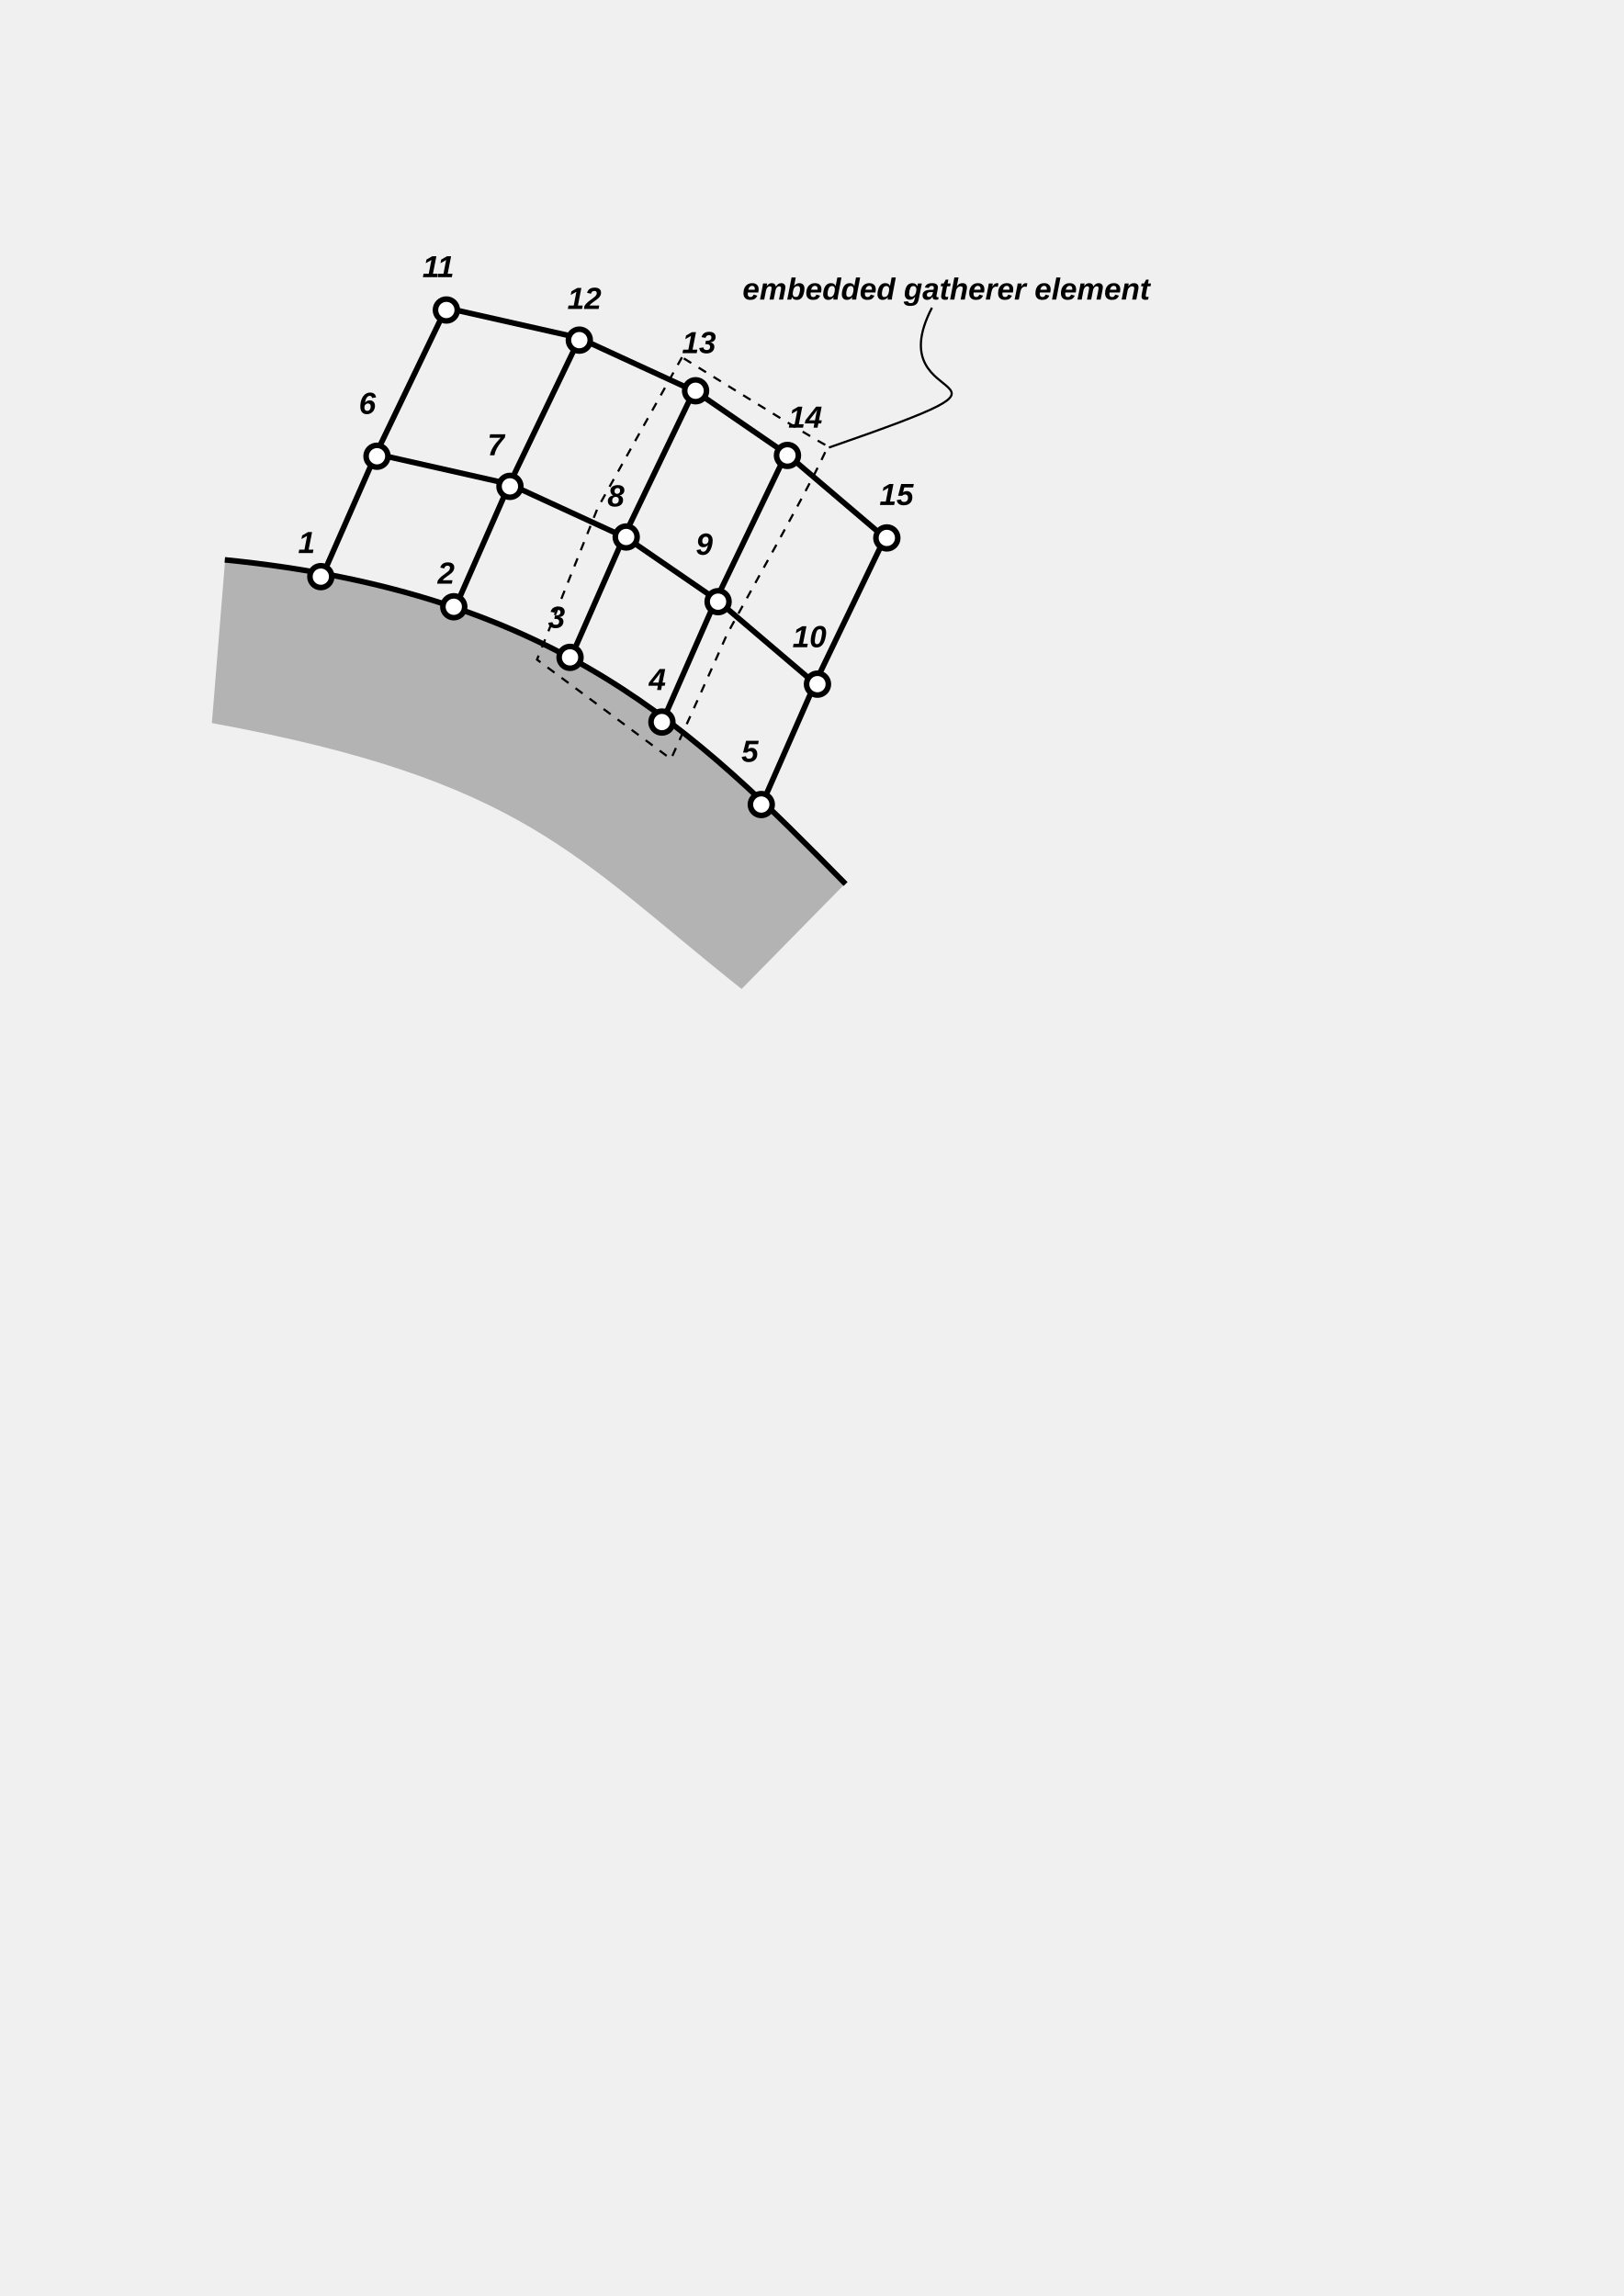
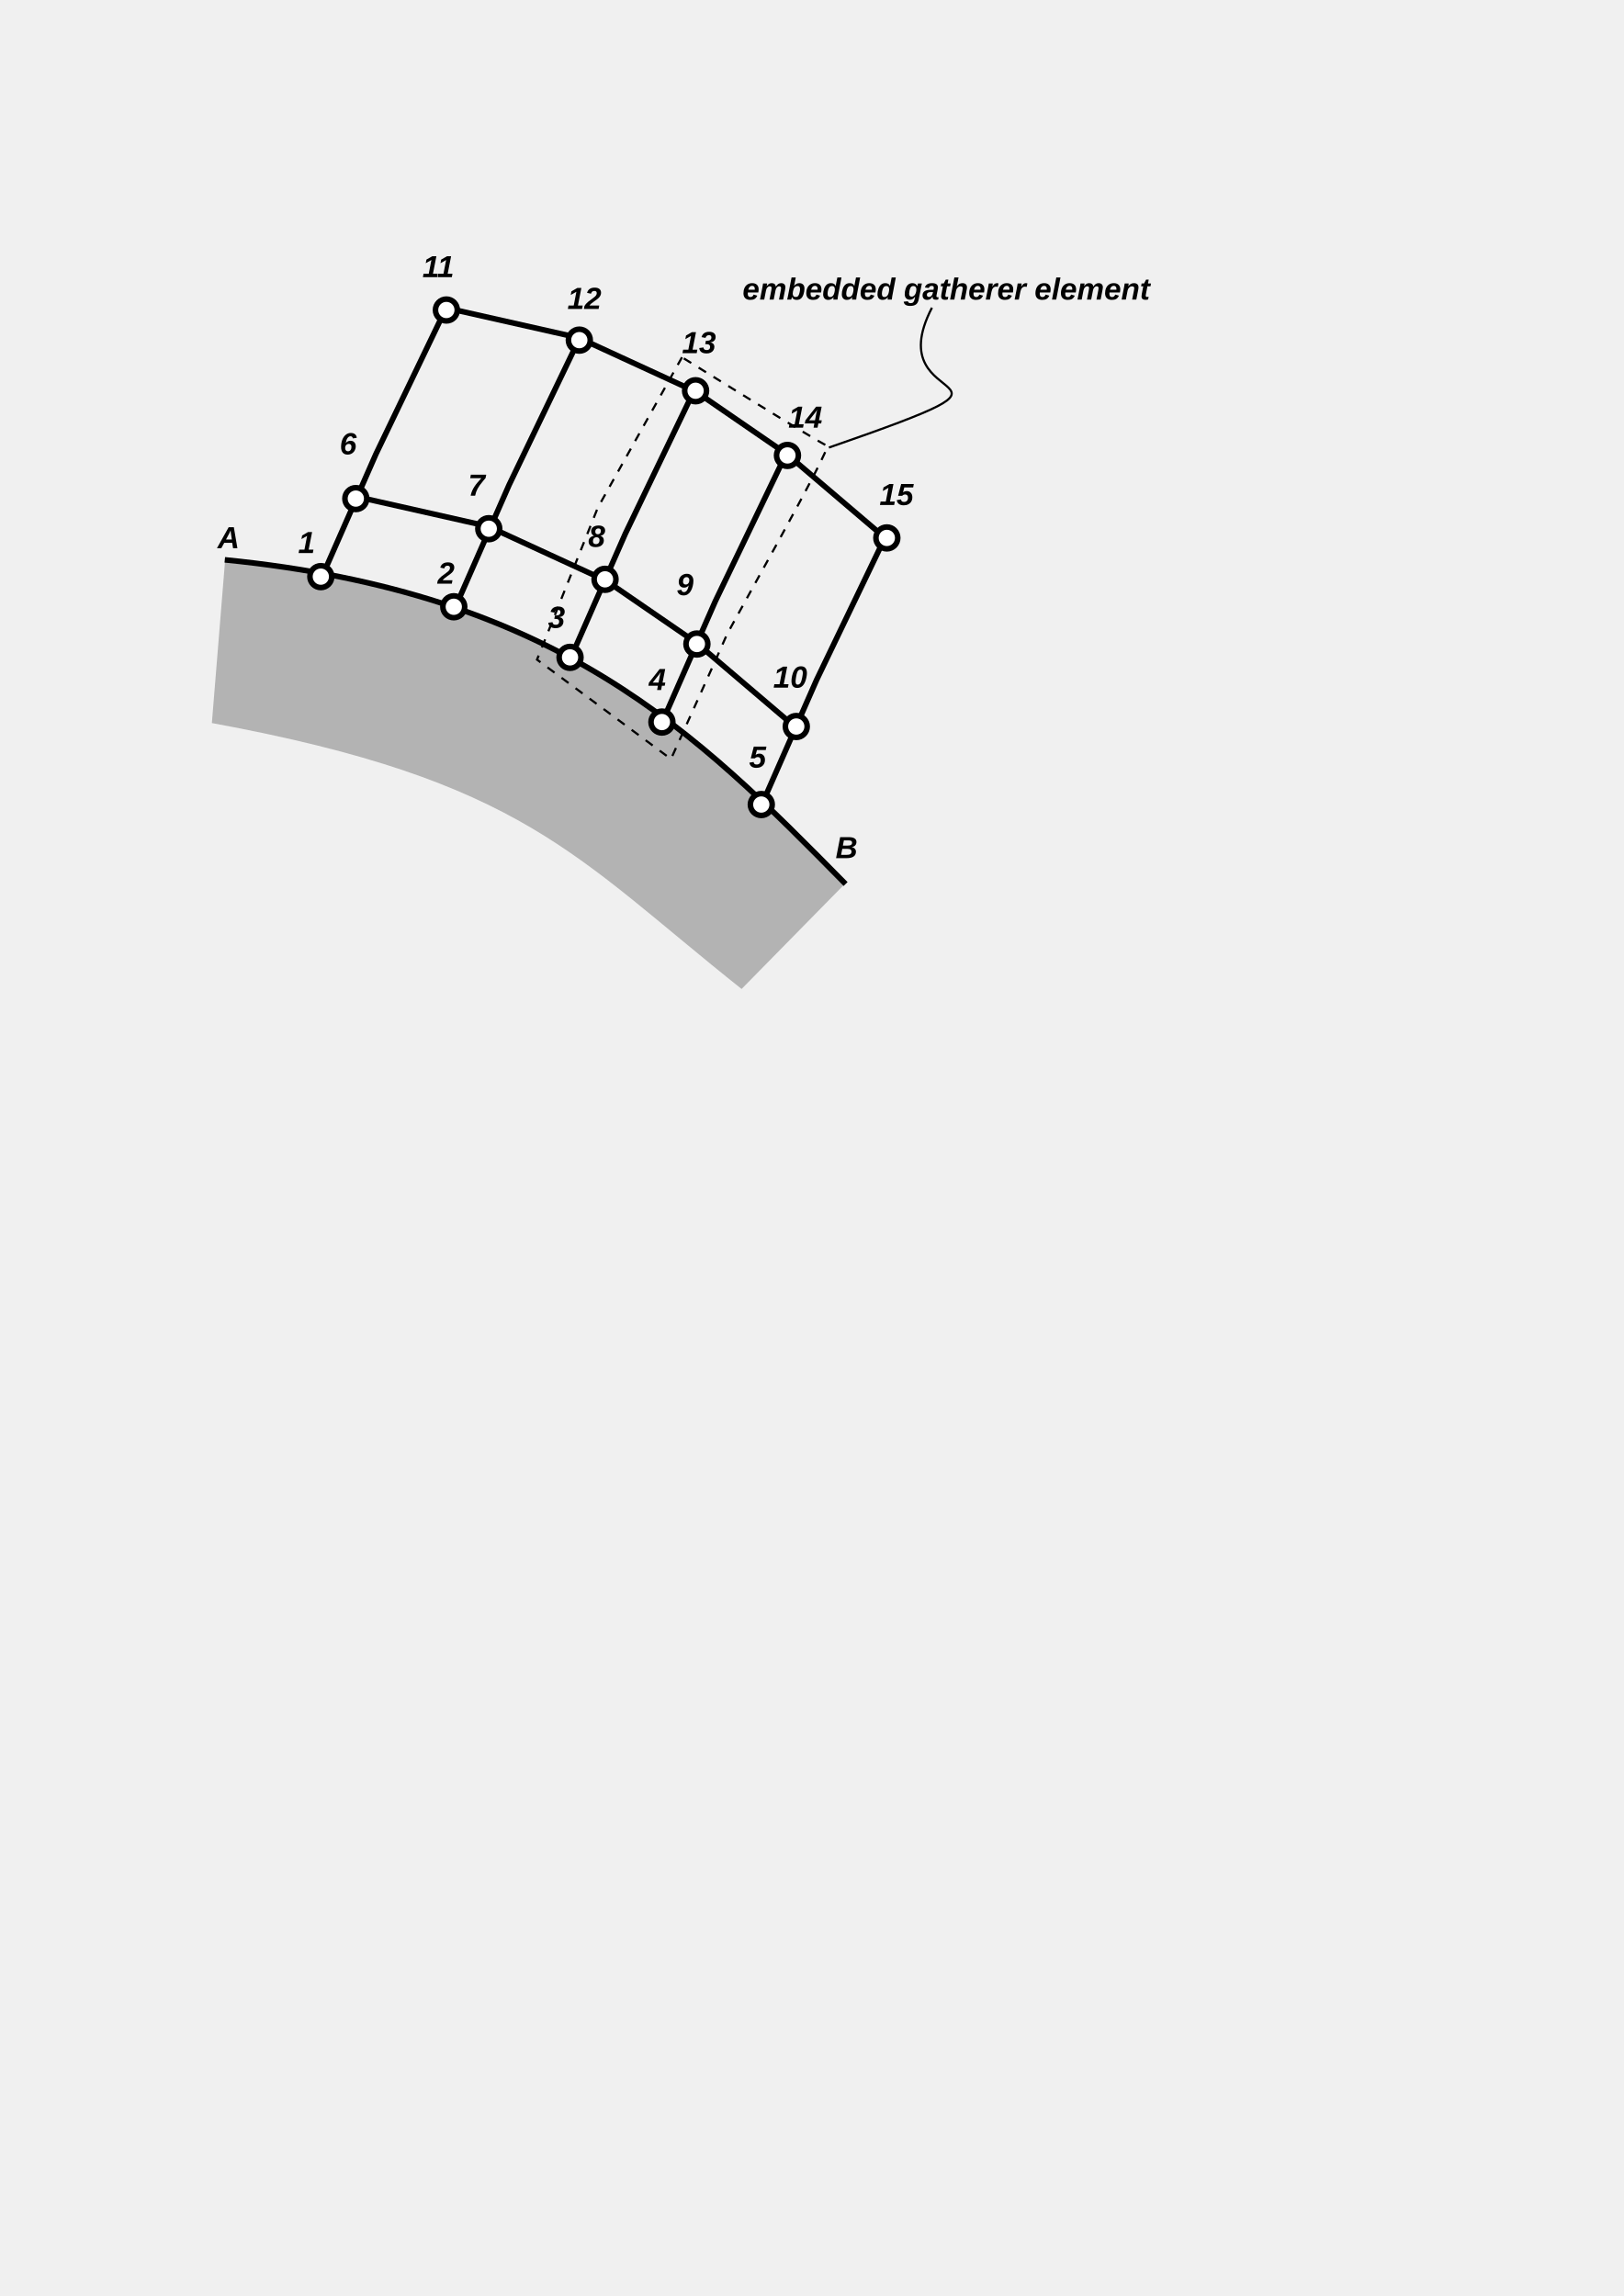
<svg xmlns="http://www.w3.org/2000/svg" width="744.094" height="1052.362" id="svg2">
  <defs id="defs4" />
  <g id="layer1">
    <path style="fill:none;fill-rule:evenodd;stroke:#000000;stroke-width:2.549px;stroke-linecap:butt;stroke-linejoin:miter;stroke-opacity:1" d="M 204.09,141.048 L 265.099,154.796 L 319.234,179.716 L 360.48,208.072 L 406.882,247.599" id="path4173" />
-     <path style="fill:none;fill-rule:evenodd;stroke:#000000;stroke-width:2.549px;stroke-linecap:butt;stroke-linejoin:miter;stroke-opacity:1" d="M 172.296,208.072 L 233.305,221.821 L 287.441,246.74 L 328.686,275.097 L 375.088,314.624" id="path4171" />
+     <path style="fill:none;fill-rule:evenodd;stroke:#000000;stroke-width:2.549px;stroke-linecap:butt;stroke-linejoin:miter;stroke-opacity:1" d="M 162.591,227.481 L 223.601,241.23 L 277.736,266.149 L 318.982,294.506 L 365.383,334.033" id="path4171" />
    <path style="fill:none;fill-rule:evenodd;stroke:#000000;stroke-width:2.549px;stroke-linecap:butt;stroke-linejoin:miter;stroke-opacity:1" d="M 208.386,278.963 L 233.305,222.25 L 265.099,156.085" id="path4163" />
    <path style="fill:none;fill-rule:evenodd;stroke:#000000;stroke-width:2.549px;stroke-linecap:butt;stroke-linejoin:miter;stroke-opacity:1" d="M 261.662,301.305 L 286.581,244.592 L 318.375,178.427" id="path4165" />
    <path style="fill:none;fill-rule:evenodd;stroke:#000000;stroke-width:2.549px;stroke-linecap:butt;stroke-linejoin:miter;stroke-opacity:1" d="M 302.908,332.239 L 327.827,275.526 L 359.621,209.361" id="path4167" />
    <path style="fill:none;fill-rule:evenodd;stroke:#000000;stroke-width:2.549px;stroke-linecap:butt;stroke-linejoin:miter;stroke-opacity:1" d="M 349.309,368.329 L 374.229,311.616 L 406.022,245.451" id="path4169" />
    <path style="fill:none;fill-rule:evenodd;stroke:#000000;stroke-width:2.549px;stroke-linecap:butt;stroke-linejoin:miter;stroke-opacity:1" d="M 147.377,264.785 L 172.296,208.072 L 204.09,141.907" id="path4161" />
    <g id="g3139" transform="matrix(2.549447,0,0,2.549447,-67.44564,35.11285)">
      <path d="M 178.534,144.918 L 159.76,164.026 C 129.764,140.205 120.649,126.537 64.539,116.219 L 66.944,86.635 C 126.921,92.603 151.638,117.609 178.534,144.918 z " style="fill:#b3b3b3;fill-opacity:1;fill-rule:evenodd;stroke:none;stroke-width:1px;stroke-linecap:butt;stroke-linejoin:miter;stroke-opacity:1" id="path2160" />
      <path d="M 66.863,86.874 C 126.839,92.842 151.557,117.847 178.453,145.156" style="fill:none;fill-rule:evenodd;stroke:#000000;stroke-width:1px;stroke-linecap:butt;stroke-linejoin:miter;stroke-opacity:1" id="path2167" />
    </g>
    <g id="g4122" transform="matrix(2.549447,0,0,2.549447,-68.30493,35.97213)">
      <path transform="translate(-22.58874,-2.291611)" d="M 109.015 91.85 A 1.964 1.964 0 1 1  105.087,91.85 A 1.964 1.964 0 1 1  109.015 91.85 z" id="path3143" style="opacity:1;color:#000000;fill:#ffffff;fill-opacity:1;fill-rule:nonzero;stroke:#000000;stroke-width:1;stroke-linecap:round;stroke-linejoin:round;marker:none;marker-start:none;marker-mid:none;marker-end:none;stroke-miterlimit:4;stroke-dasharray:none;stroke-dashoffset:0;stroke-opacity:1;visibility:visible;display:inline;overflow:visible;enable-background:accumulate" />
      <path transform="translate(1.3103,3.124558)" d="M 109.015 91.85 A 1.964 1.964 0 1 1  105.087,91.85 A 1.964 1.964 0 1 1  109.015 91.85 z" id="path4114" style="opacity:1;color:#000000;fill:#ffffff;fill-opacity:1;fill-rule:nonzero;stroke:#000000;stroke-width:1;stroke-linecap:round;stroke-linejoin:round;marker:none;marker-start:none;marker-mid:none;marker-end:none;stroke-miterlimit:4;stroke-dasharray:none;stroke-dashoffset:0;stroke-opacity:1;visibility:visible;display:inline;overflow:visible;enable-background:accumulate" />
      <path transform="translate(22.20734,12.22488)" d="M 109.015 91.85 A 1.964 1.964 0 1 1  105.087,91.85 A 1.964 1.964 0 1 1  109.015 91.85 z" id="path4116" style="opacity:1;color:#000000;fill:#ffffff;fill-opacity:1;fill-rule:nonzero;stroke:#000000;stroke-width:1;stroke-linecap:round;stroke-linejoin:round;marker:none;marker-start:none;marker-mid:none;marker-end:none;stroke-miterlimit:4;stroke-dasharray:none;stroke-dashoffset:0;stroke-opacity:1;visibility:visible;display:inline;overflow:visible;enable-background:accumulate" />
      <path transform="translate(38.72275,23.85308)" d="M 109.015 91.85 A 1.964 1.964 0 1 1  105.087,91.85 A 1.964 1.964 0 1 1  109.015 91.85 z" id="path4118" style="opacity:1;color:#000000;fill:#ffffff;fill-opacity:1;fill-rule:nonzero;stroke:#000000;stroke-width:1;stroke-linecap:round;stroke-linejoin:round;marker:none;marker-start:none;marker-mid:none;marker-end:none;stroke-miterlimit:4;stroke-dasharray:none;stroke-dashoffset:0;stroke-opacity:1;visibility:visible;display:inline;overflow:visible;enable-background:accumulate" />
      <path transform="translate(56.58635,38.68323)" d="M 109.015 91.85 A 1.964 1.964 0 1 1  105.087,91.85 A 1.964 1.964 0 1 1  109.015 91.85 z" id="path4120" style="opacity:1;color:#000000;fill:#ffffff;fill-opacity:1;fill-rule:nonzero;stroke:#000000;stroke-width:1;stroke-linecap:round;stroke-linejoin:round;marker:none;marker-start:none;marker-mid:none;marker-end:none;stroke-miterlimit:4;stroke-dasharray:none;stroke-dashoffset:0;stroke-opacity:1;visibility:visible;display:inline;overflow:visible;enable-background:accumulate" />
    </g>
-     <g id="g4129" transform="matrix(2.549447,0,0,2.549447,-42.56636,-19.20735)">
+     <g id="g4129" transform="matrix(2.549447,0,0,2.549447,-52.27104,0.2020141)">
      <path transform="translate(-22.58874,-2.291611)" d="M 109.015 91.85 A 1.964 1.964 0 1 1  105.087,91.85 A 1.964 1.964 0 1 1  109.015 91.85 z" id="path4131" style="opacity:1;color:#000000;fill:#ffffff;fill-opacity:1;fill-rule:nonzero;stroke:#000000;stroke-width:1;stroke-linecap:round;stroke-linejoin:round;marker:none;marker-start:none;marker-mid:none;marker-end:none;stroke-miterlimit:4;stroke-dasharray:none;stroke-dashoffset:0;stroke-opacity:1;visibility:visible;display:inline;overflow:visible;enable-background:accumulate" />
      <path transform="translate(1.3103,3.124558)" d="M 109.015 91.85 A 1.964 1.964 0 1 1  105.087,91.85 A 1.964 1.964 0 1 1  109.015 91.85 z" id="path4133" style="opacity:1;color:#000000;fill:#ffffff;fill-opacity:1;fill-rule:nonzero;stroke:#000000;stroke-width:1;stroke-linecap:round;stroke-linejoin:round;marker:none;marker-start:none;marker-mid:none;marker-end:none;stroke-miterlimit:4;stroke-dasharray:none;stroke-dashoffset:0;stroke-opacity:1;visibility:visible;display:inline;overflow:visible;enable-background:accumulate" />
      <path transform="translate(22.20734,12.22488)" d="M 109.015 91.85 A 1.964 1.964 0 1 1  105.087,91.85 A 1.964 1.964 0 1 1  109.015 91.85 z" id="path4135" style="opacity:1;color:#000000;fill:#ffffff;fill-opacity:1;fill-rule:nonzero;stroke:#000000;stroke-width:1;stroke-linecap:round;stroke-linejoin:round;marker:none;marker-start:none;marker-mid:none;marker-end:none;stroke-miterlimit:4;stroke-dasharray:none;stroke-dashoffset:0;stroke-opacity:1;visibility:visible;display:inline;overflow:visible;enable-background:accumulate" />
      <path transform="translate(38.72275,23.85308)" d="M 109.015 91.85 A 1.964 1.964 0 1 1  105.087,91.85 A 1.964 1.964 0 1 1  109.015 91.85 z" id="path4137" style="opacity:1;color:#000000;fill:#ffffff;fill-opacity:1;fill-rule:nonzero;stroke:#000000;stroke-width:1;stroke-linecap:round;stroke-linejoin:round;marker:none;marker-start:none;marker-mid:none;marker-end:none;stroke-miterlimit:4;stroke-dasharray:none;stroke-dashoffset:0;stroke-opacity:1;visibility:visible;display:inline;overflow:visible;enable-background:accumulate" />
      <path transform="translate(56.58635,38.68323)" d="M 109.015 91.85 A 1.964 1.964 0 1 1  105.087,91.85 A 1.964 1.964 0 1 1  109.015 91.85 z" id="path4139" style="opacity:1;color:#000000;fill:#ffffff;fill-opacity:1;fill-rule:nonzero;stroke:#000000;stroke-width:1;stroke-linecap:round;stroke-linejoin:round;marker:none;marker-start:none;marker-mid:none;marker-end:none;stroke-miterlimit:4;stroke-dasharray:none;stroke-dashoffset:0;stroke-opacity:1;visibility:visible;display:inline;overflow:visible;enable-background:accumulate" />
    </g>
    <g id="g4141" transform="matrix(2.549447,0,0,2.549447,-10.77268,-86.23186)">
      <path transform="translate(-22.58874,-2.291611)" d="M 109.015 91.85 A 1.964 1.964 0 1 1  105.087,91.85 A 1.964 1.964 0 1 1  109.015 91.85 z" id="path4143" style="opacity:1;color:#000000;fill:#ffffff;fill-opacity:1;fill-rule:nonzero;stroke:#000000;stroke-width:1;stroke-linecap:round;stroke-linejoin:round;marker:none;marker-start:none;marker-mid:none;marker-end:none;stroke-miterlimit:4;stroke-dasharray:none;stroke-dashoffset:0;stroke-opacity:1;visibility:visible;display:inline;overflow:visible;enable-background:accumulate" />
      <path transform="translate(1.3103,3.124558)" d="M 109.015 91.85 A 1.964 1.964 0 1 1  105.087,91.85 A 1.964 1.964 0 1 1  109.015 91.85 z" id="path4145" style="opacity:1;color:#000000;fill:#ffffff;fill-opacity:1;fill-rule:nonzero;stroke:#000000;stroke-width:1;stroke-linecap:round;stroke-linejoin:round;marker:none;marker-start:none;marker-mid:none;marker-end:none;stroke-miterlimit:4;stroke-dasharray:none;stroke-dashoffset:0;stroke-opacity:1;visibility:visible;display:inline;overflow:visible;enable-background:accumulate" />
      <path transform="translate(22.20734,12.22488)" d="M 109.015 91.85 A 1.964 1.964 0 1 1  105.087,91.85 A 1.964 1.964 0 1 1  109.015 91.85 z" id="path4147" style="opacity:1;color:#000000;fill:#ffffff;fill-opacity:1;fill-rule:nonzero;stroke:#000000;stroke-width:1;stroke-linecap:round;stroke-linejoin:round;marker:none;marker-start:none;marker-mid:none;marker-end:none;stroke-miterlimit:4;stroke-dasharray:none;stroke-dashoffset:0;stroke-opacity:1;visibility:visible;display:inline;overflow:visible;enable-background:accumulate" />
      <path transform="translate(38.72275,23.85308)" d="M 109.015 91.85 A 1.964 1.964 0 1 1  105.087,91.85 A 1.964 1.964 0 1 1  109.015 91.85 z" id="path4149" style="opacity:1;color:#000000;fill:#ffffff;fill-opacity:1;fill-rule:nonzero;stroke:#000000;stroke-width:1;stroke-linecap:round;stroke-linejoin:round;marker:none;marker-start:none;marker-mid:none;marker-end:none;stroke-miterlimit:4;stroke-dasharray:none;stroke-dashoffset:0;stroke-opacity:1;visibility:visible;display:inline;overflow:visible;enable-background:accumulate" />
      <path transform="translate(56.58635,38.68323)" d="M 109.015 91.85 A 1.964 1.964 0 1 1  105.087,91.85 A 1.964 1.964 0 1 1  109.015 91.85 z" id="path4151" style="opacity:1;color:#000000;fill:#ffffff;fill-opacity:1;fill-rule:nonzero;stroke:#000000;stroke-width:1;stroke-linecap:round;stroke-linejoin:round;marker:none;marker-start:none;marker-mid:none;marker-end:none;stroke-miterlimit:4;stroke-dasharray:none;stroke-dashoffset:0;stroke-opacity:1;visibility:visible;display:inline;overflow:visible;enable-background:accumulate" />
    </g>
    <text xml:space="preserve" style="font-size:14px;font-style:italic;font-variant:normal;font-weight:bold;font-stretch:normal;text-align:start;line-height:100%;writing-mode:lr-tb;text-anchor:start;fill:#000000;fill-opacity:1;stroke:none;stroke-width:1px;stroke-linecap:butt;stroke-linejoin:miter;stroke-opacity:1;font-family:Liberation Sans" x="136.616" y="253.496" id="text4175">
      <tspan id="tspan4177" x="136.616" y="253.496">1</tspan>
    </text>
    <text xml:space="preserve" style="font-size:14px;font-style:italic;font-variant:normal;font-weight:bold;font-stretch:normal;text-align:start;line-height:100%;writing-mode:lr-tb;text-anchor:start;fill:#000000;fill-opacity:1;stroke:none;stroke-width:1px;stroke-linecap:butt;stroke-linejoin:miter;stroke-opacity:1;font-family:Liberation Sans" x="200.538" y="267.536" id="text4237">
      <tspan id="tspan4239" x="200.538" y="267.536">2</tspan>
    </text>
    <text xml:space="preserve" style="font-size:14px;font-style:italic;font-variant:normal;font-weight:bold;font-stretch:normal;text-align:start;line-height:100%;writing-mode:lr-tb;text-anchor:start;fill:#000000;fill-opacity:1;stroke:none;stroke-width:1px;stroke-linecap:butt;stroke-linejoin:miter;stroke-opacity:1;font-family:Liberation Sans" x="251.161" y="287.785" id="text4241">
      <tspan id="tspan4243" x="251.161" y="287.785">3</tspan>
    </text>
    <text xml:space="preserve" style="font-size:14px;font-style:italic;font-variant:normal;font-weight:bold;font-stretch:normal;text-align:start;line-height:100%;writing-mode:lr-tb;text-anchor:start;fill:#000000;fill-opacity:1;stroke:none;stroke-width:1px;stroke-linecap:butt;stroke-linejoin:miter;stroke-opacity:1;font-family:Liberation Sans" x="297.355" y="316.261" id="text4245">
      <tspan id="tspan4247" x="297.355" y="316.261">4</tspan>
    </text>
-     <text xml:space="preserve" style="font-size:14px;font-style:italic;font-variant:normal;font-weight:bold;font-stretch:normal;text-align:start;line-height:100%;writing-mode:lr-tb;text-anchor:start;fill:#000000;fill-opacity:1;stroke:none;stroke-width:1px;stroke-linecap:butt;stroke-linejoin:miter;stroke-opacity:1;font-family:Liberation Sans" x="339.752" y="349.166" id="text4249">
-       <tspan id="tspan4251" x="339.752" y="349.166">5</tspan>
+     <text xml:space="preserve" style="font-size:14px;font-style:italic;font-variant:normal;font-weight:bold;font-stretch:normal;text-align:start;line-height:100%;writing-mode:lr-tb;text-anchor:start;fill:#000000;fill-opacity:1;stroke:none;stroke-width:1px;stroke-linecap:butt;stroke-linejoin:miter;stroke-opacity:1;font-family:Liberation Sans" x="343.281" y="351.813" id="text4249">
+       <tspan id="tspan4251" x="343.281" y="351.813">5</tspan>
    </text>
-     <text xml:space="preserve" style="font-size:14px;font-style:italic;font-variant:normal;font-weight:bold;font-stretch:normal;text-align:start;line-height:100%;writing-mode:lr-tb;text-anchor:start;fill:#000000;fill-opacity:1;stroke:none;stroke-width:1px;stroke-linecap:butt;stroke-linejoin:miter;stroke-opacity:1;font-family:Liberation Sans" x="164.469" y="189.703" id="text4253">
-       <tspan id="tspan4255" x="164.469" y="189.703">6</tspan>
+     <text xml:space="preserve" style="font-size:14px;font-style:italic;font-variant:normal;font-weight:bold;font-stretch:normal;text-align:start;line-height:100%;writing-mode:lr-tb;text-anchor:start;fill:#000000;fill-opacity:1;stroke:none;stroke-width:1px;stroke-linecap:butt;stroke-linejoin:miter;stroke-opacity:1;font-family:Liberation Sans" x="155.647" y="208.23" id="text4253">
+       <tspan id="tspan4255" x="155.647" y="208.23">6</tspan>
    </text>
-     <text xml:space="preserve" style="font-size:14px;font-style:italic;font-variant:normal;font-weight:bold;font-stretch:normal;text-align:start;line-height:100%;writing-mode:lr-tb;text-anchor:start;fill:#000000;fill-opacity:1;stroke:none;stroke-width:1px;stroke-linecap:butt;stroke-linejoin:miter;stroke-opacity:1;font-family:Liberation Sans" x="223.319" y="208.687" id="text4257">
-       <tspan id="tspan4259" x="223.319" y="208.687">7</tspan>
+     <text xml:space="preserve" style="font-size:14px;font-style:italic;font-variant:normal;font-weight:bold;font-stretch:normal;text-align:start;line-height:100%;writing-mode:lr-tb;text-anchor:start;fill:#000000;fill-opacity:1;stroke:none;stroke-width:1px;stroke-linecap:butt;stroke-linejoin:miter;stroke-opacity:1;font-family:Liberation Sans" x="214.496" y="227.214" id="text4257">
+       <tspan id="tspan4259" x="214.496" y="227.214">7</tspan>
    </text>
-     <text xml:space="preserve" style="font-size:14px;font-style:italic;font-variant:normal;font-weight:bold;font-stretch:normal;text-align:start;line-height:100%;writing-mode:lr-tb;text-anchor:start;fill:#000000;fill-opacity:1;stroke:none;stroke-width:1px;stroke-linecap:butt;stroke-linejoin:miter;stroke-opacity:1;font-family:Liberation Sans" x="278.371" y="232.1" id="text4261">
-       <tspan id="tspan4263" x="278.371" y="232.1">8</tspan>
+     <text xml:space="preserve" style="font-size:14px;font-style:italic;font-variant:normal;font-weight:bold;font-stretch:normal;text-align:start;line-height:100%;writing-mode:lr-tb;text-anchor:start;fill:#000000;fill-opacity:1;stroke:none;stroke-width:1px;stroke-linecap:butt;stroke-linejoin:miter;stroke-opacity:1;font-family:Liberation Sans" x="269.549" y="250.627" id="text4261">
+       <tspan id="tspan4263" x="269.549" y="250.627">8</tspan>
    </text>
-     <text xml:space="preserve" style="font-size:14px;font-style:italic;font-variant:normal;font-weight:bold;font-stretch:normal;text-align:start;line-height:100%;writing-mode:lr-tb;text-anchor:start;fill:#000000;fill-opacity:1;stroke:none;stroke-width:1px;stroke-linecap:butt;stroke-linejoin:miter;stroke-opacity:1;font-family:Liberation Sans" x="318.87" y="254.248" id="text4265">
-       <tspan id="tspan4267" x="318.87" y="254.248">9</tspan>
+     <text xml:space="preserve" style="font-size:14px;font-style:italic;font-variant:normal;font-weight:bold;font-stretch:normal;text-align:start;line-height:100%;writing-mode:lr-tb;text-anchor:start;fill:#000000;fill-opacity:1;stroke:none;stroke-width:1px;stroke-linecap:butt;stroke-linejoin:miter;stroke-opacity:1;font-family:Liberation Sans" x="310.047" y="272.775" id="text4265">
+       <tspan id="tspan4267" x="310.047" y="272.775">9</tspan>
    </text>
-     <text xml:space="preserve" style="font-size:14px;font-style:italic;font-variant:normal;font-weight:bold;font-stretch:normal;text-align:start;line-height:100%;writing-mode:lr-tb;text-anchor:start;fill:#000000;fill-opacity:1;stroke:none;stroke-width:1px;stroke-linecap:butt;stroke-linejoin:miter;stroke-opacity:1;font-family:Liberation Sans" x="363.165" y="296.644" id="text4269">
-       <tspan id="tspan4271" x="363.165" y="296.644">10</tspan>
+     <text xml:space="preserve" style="font-size:14px;font-style:italic;font-variant:normal;font-weight:bold;font-stretch:normal;text-align:start;line-height:100%;writing-mode:lr-tb;text-anchor:start;fill:#000000;fill-opacity:1;stroke:none;stroke-width:1px;stroke-linecap:butt;stroke-linejoin:miter;stroke-opacity:1;font-family:Liberation Sans" x="354.343" y="315.172" id="text4269">
+       <tspan id="tspan4271" x="354.343" y="315.172">10</tspan>
    </text>
    <text xml:space="preserve" style="font-size:14px;font-style:italic;font-variant:normal;font-weight:bold;font-stretch:normal;text-align:start;line-height:100%;writing-mode:lr-tb;text-anchor:start;fill:#000000;fill-opacity:1;stroke:none;stroke-width:1px;stroke-linecap:butt;stroke-linejoin:miter;stroke-opacity:1;font-family:Liberation Sans" x="193.578" y="127.057" id="text4273">
      <tspan id="tspan4275" x="193.578" y="127.057">11</tspan>
    </text>
    <text xml:space="preserve" style="font-size:14px;font-style:italic;font-variant:normal;font-weight:bold;font-stretch:normal;text-align:start;line-height:100%;writing-mode:lr-tb;text-anchor:start;fill:#000000;fill-opacity:1;stroke:none;stroke-width:1px;stroke-linecap:butt;stroke-linejoin:miter;stroke-opacity:1;font-family:Liberation Sans" x="260.02" y="141.611" id="text4277">
      <tspan id="tspan4279" x="260.02" y="141.611">12</tspan>
    </text>
    <text xml:space="preserve" style="font-size:14px;font-style:italic;font-variant:normal;font-weight:bold;font-stretch:normal;text-align:start;line-height:100%;writing-mode:lr-tb;text-anchor:start;fill:#000000;fill-opacity:1;stroke:none;stroke-width:1px;stroke-linecap:butt;stroke-linejoin:miter;stroke-opacity:1;font-family:Liberation Sans" x="312.542" y="161.86" id="text4281">
      <tspan id="tspan4283" x="312.542" y="161.86">13</tspan>
    </text>
    <text xml:space="preserve" style="font-size:14px;font-style:italic;font-variant:normal;font-weight:bold;font-stretch:normal;text-align:start;line-height:100%;writing-mode:lr-tb;text-anchor:start;fill:#000000;fill-opacity:1;stroke:none;stroke-width:1px;stroke-linecap:butt;stroke-linejoin:miter;stroke-opacity:1;font-family:Liberation Sans" x="361.267" y="196.031" id="text4285">
      <tspan id="tspan4287" x="361.267" y="196.031">14</tspan>
    </text>
    <text xml:space="preserve" style="font-size:14px;font-style:italic;font-variant:normal;font-weight:bold;font-stretch:normal;text-align:start;line-height:100%;writing-mode:lr-tb;text-anchor:start;fill:#000000;fill-opacity:1;stroke:none;stroke-width:1px;stroke-linecap:butt;stroke-linejoin:miter;stroke-opacity:1;font-family:Liberation Sans" x="403.031" y="231.467" id="text4289">
      <tspan id="tspan4291" x="403.031" y="231.467">15</tspan>
    </text>
    <path style="fill:none;fill-rule:evenodd;stroke:#000000;stroke-width:1;stroke-linecap:butt;stroke-linejoin:miter;stroke-miterlimit:4;stroke-dasharray:4, 4;stroke-dashoffset:0;stroke-opacity:1" d="M 312.542,163.759 L 273.942,232.733 L 246.099,302.34 L 307.48,347.9 C 307.48,347.9 331.526,294.746 332.791,291.582 C 334.057,288.418 381.516,204.89 378.985,204.257 C 376.454,203.624 312.542,163.759 312.542,163.759 z " id="path4293" />
    <path style="fill:none;fill-rule:evenodd;stroke:#000000;stroke-width:1px;stroke-linecap:butt;stroke-linejoin:miter;stroke-opacity:1" d="M 379.867,205.139 C 488.938,167.322 401.084,191.098 427.092,141.033" id="path5264" />
    <text xml:space="preserve" style="font-size:14px;font-style:italic;font-variant:normal;font-weight:bold;font-stretch:normal;text-align:start;line-height:100%;writing-mode:lr-tb;text-anchor:start;fill:#000000;fill-opacity:1;stroke:none;stroke-width:1px;stroke-linecap:butt;stroke-linejoin:miter;stroke-opacity:1;font-family:Liberation Sans" x="340.264" y="137.309" id="text5266">
      <tspan id="tspan5268" x="340.264" y="137.309">embedded gatherer element</tspan>
    </text>
+     <text xml:space="preserve" style="font-size:14px;font-style:italic;font-variant:normal;font-weight:bold;font-stretch:normal;text-align:start;line-height:100%;writing-mode:lr-tb;text-anchor:start;fill:#000000;fill-opacity:1;stroke:none;stroke-width:1px;stroke-linecap:butt;stroke-linejoin:miter;stroke-opacity:1;font-family:Liberation Sans" x="99.694" y="251.285" id="text5288">
+       <tspan id="tspan5290" x="99.694" y="251.285">A</tspan>
+     </text>
+     <text xml:space="preserve" style="font-size:14px;font-style:italic;font-variant:normal;font-weight:bold;font-stretch:normal;text-align:start;line-height:100%;writing-mode:lr-tb;text-anchor:start;fill:#000000;fill-opacity:1;stroke:none;stroke-width:1px;stroke-linecap:butt;stroke-linejoin:miter;stroke-opacity:1;font-family:Liberation Sans" x="382.894" y="393.326" id="text5292">
+       <tspan id="tspan5294" x="382.894" y="393.326">B</tspan>
+     </text>
  </g>
</svg>
